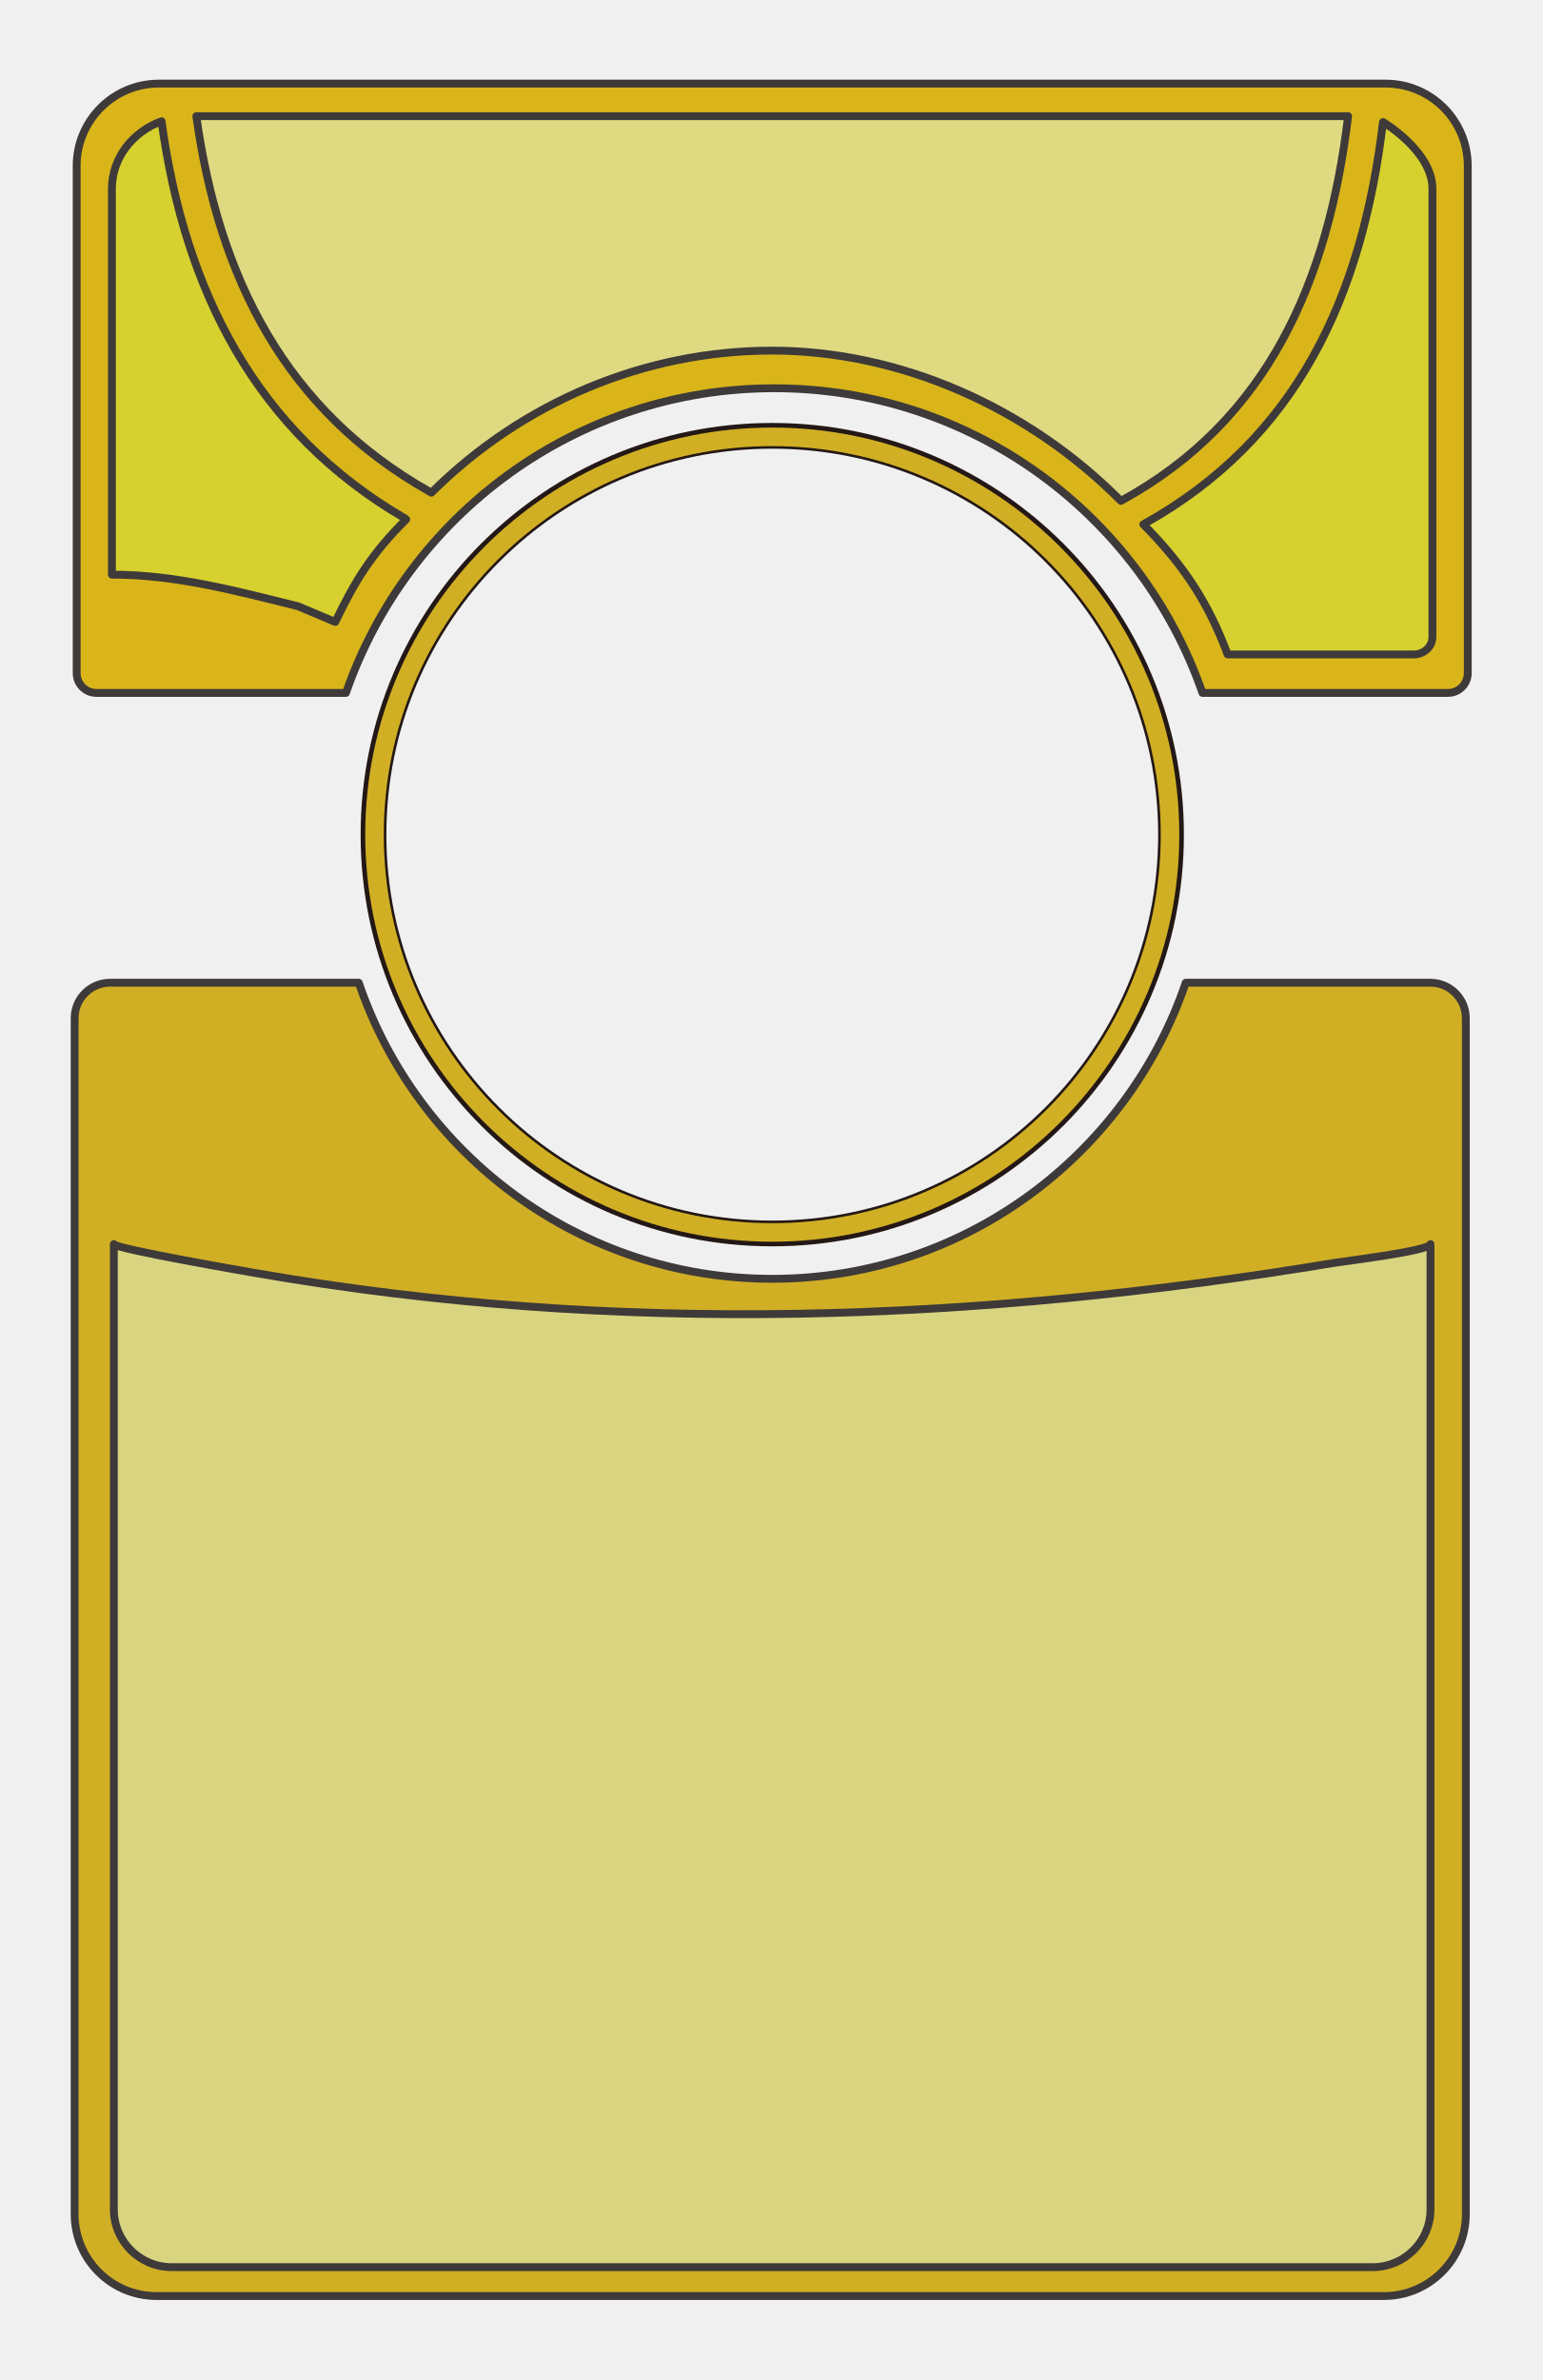
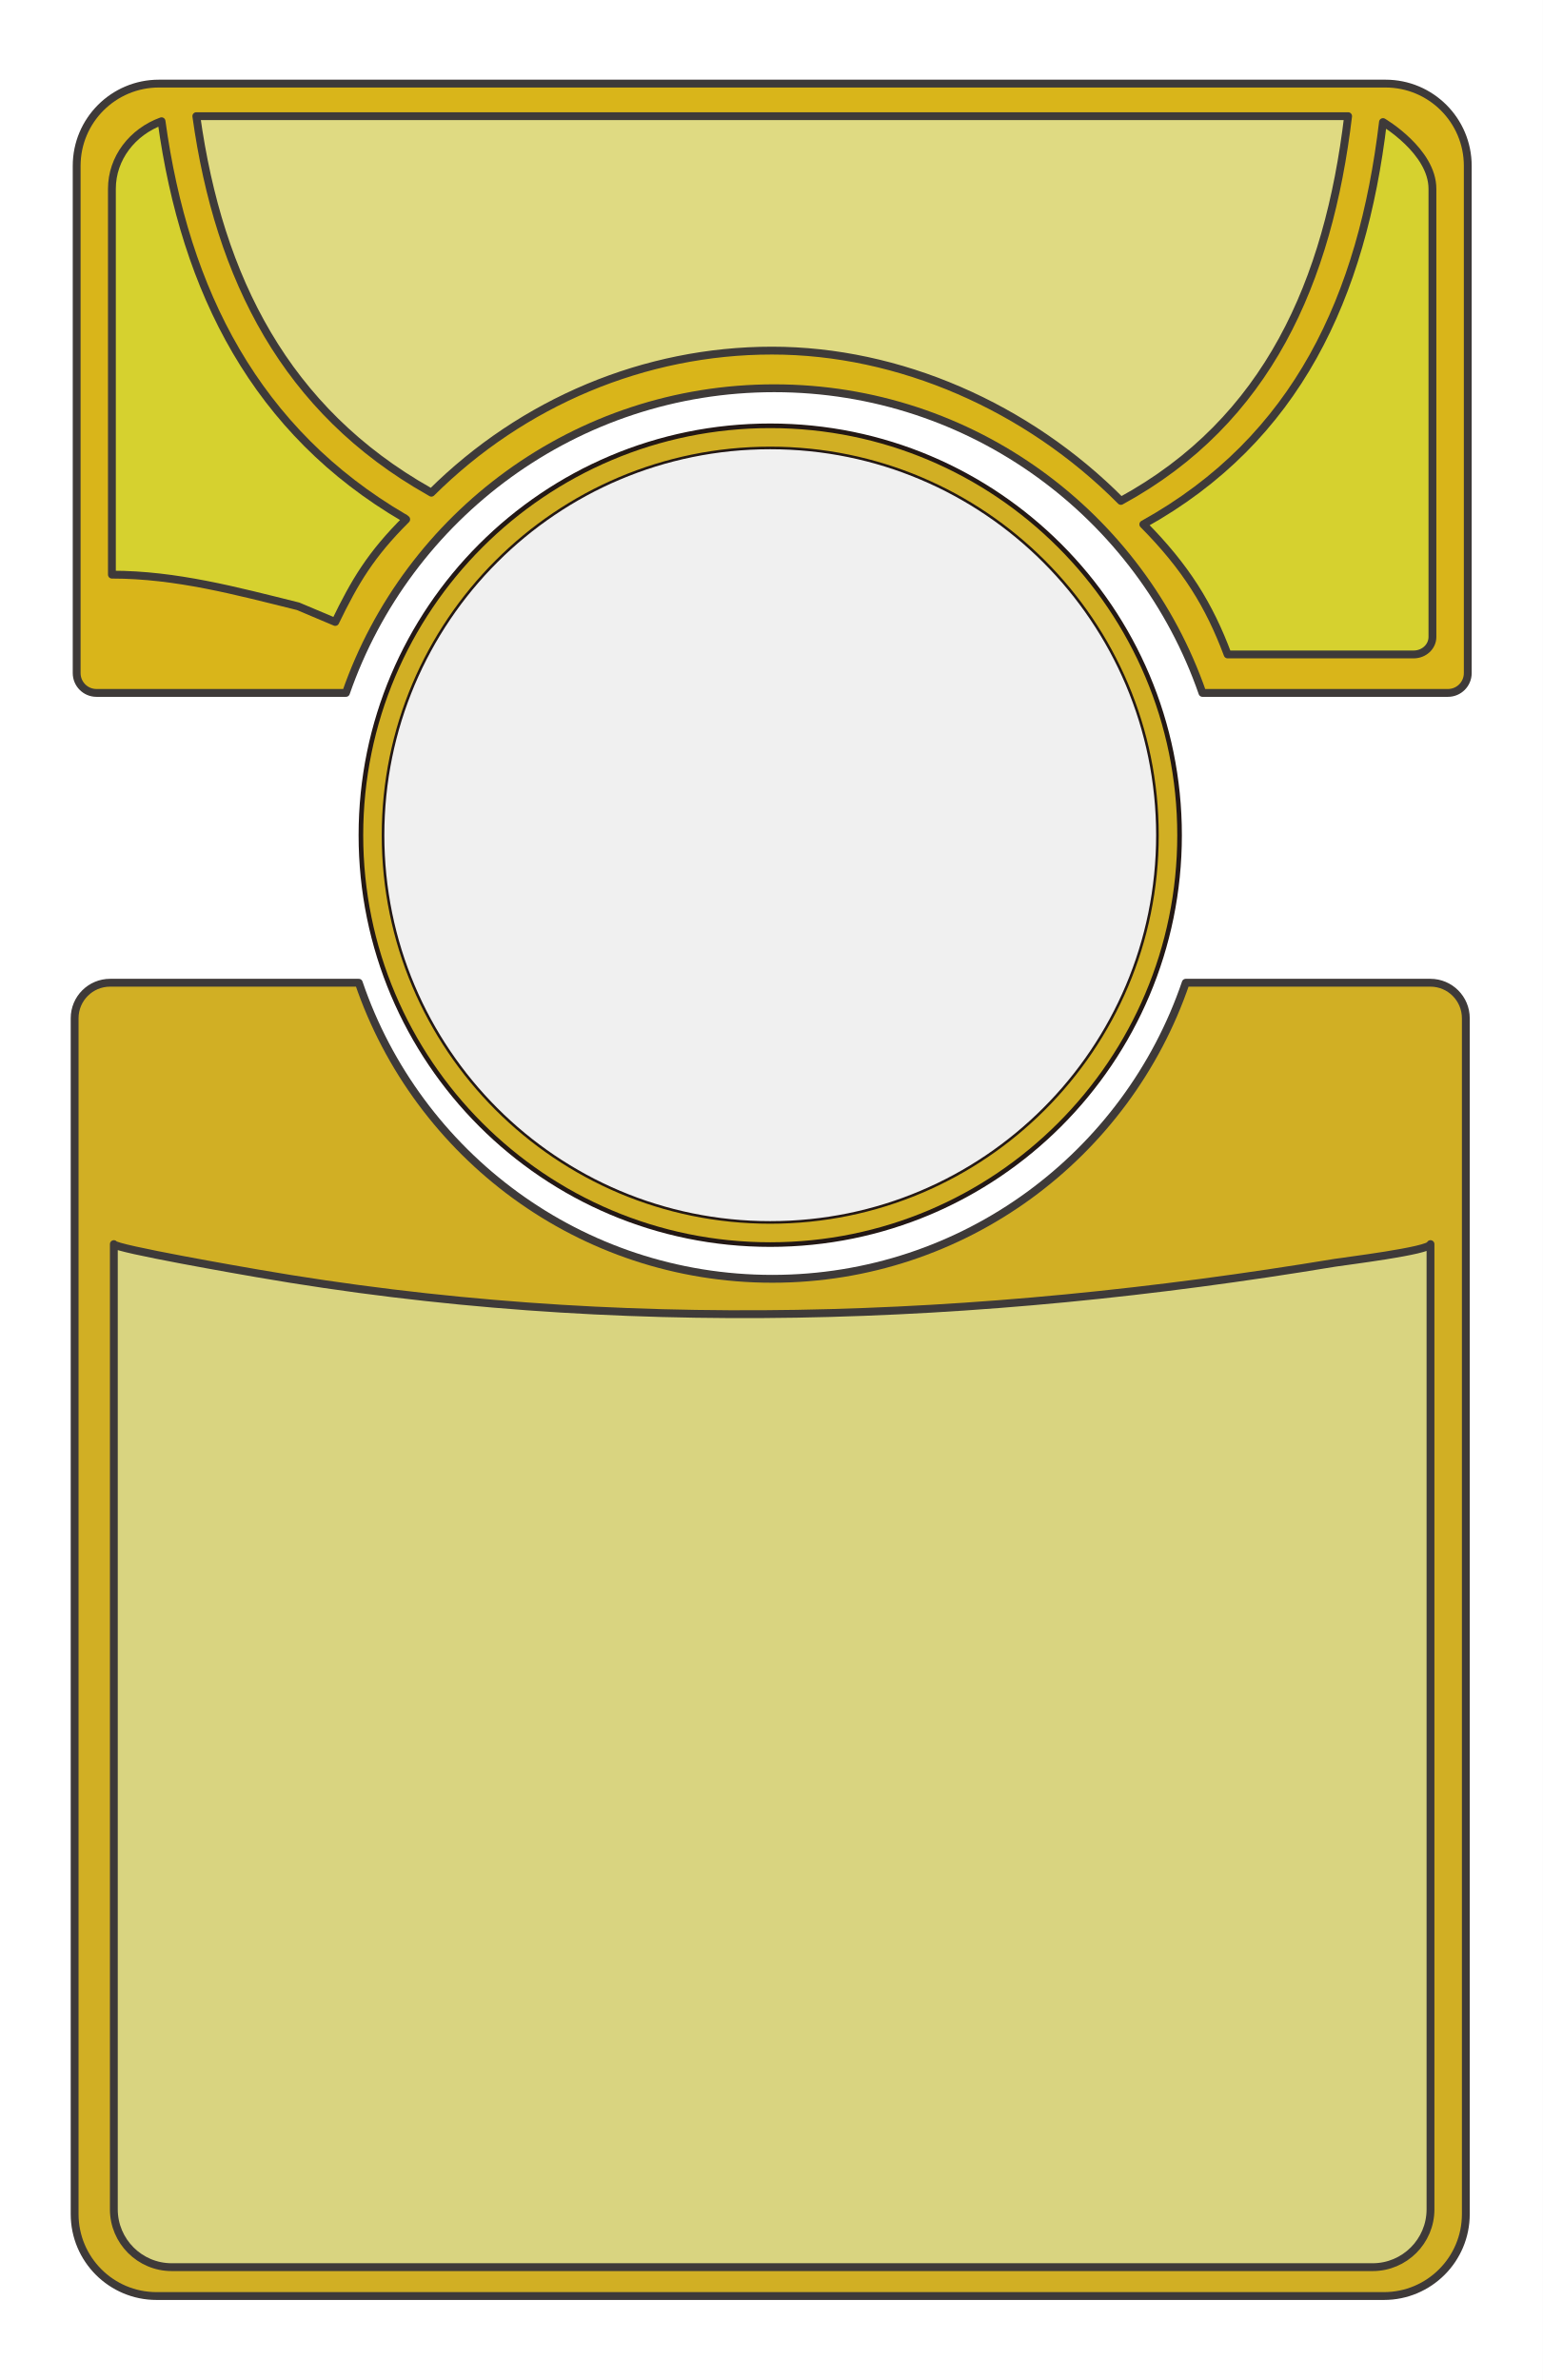
- <svg xmlns="http://www.w3.org/2000/svg" id="_レイヤー_2" data-name="レイヤー 2" viewBox="0 0 167.24 257.95">
+ <svg xmlns="http://www.w3.org/2000/svg" id="a" viewBox="0 0 167.24 257.95">
  <defs>
-     <style>
-       .cls-1 {
-         stroke-width: .28px;
-       }
- 
-       .cls-1, .cls-2, .cls-3, .cls-4, .cls-5, .cls-6, .cls-7 {
-         stroke-linecap: round;
-         stroke-linejoin: round;
-       }
- 
-       .cls-1, .cls-8, .cls-7 {
-         fill: none;
-       }
- 
-       .cls-1, .cls-7 {
-         stroke: #231815;
-       }
- 
-       .cls-2 {
-         fill: #d9b51a;
-       }
- 
-       .cls-2, .cls-3, .cls-4, .cls-5, .cls-6 {
-         stroke: #3e3a39;
-         stroke-width: .85px;
-       }
- 
-       .cls-9, .cls-3 {
-         fill: #d1af24;
-       }
- 
-       .cls-4 {
-         fill: #d9d480;
-       }
- 
-       .cls-5 {
-         fill: #dfda82;
-       }
- 
-       .cls-6 {
-         fill: #d6d12f;
-       }
- 
-       .cls-7 {
-         stroke-width: .5px;
-       }
-     </style>
+     <style>.b{fill:#fff;}.c{stroke-width:.28px;}.c,.d,.e,.f,.g,.h,.i{stroke-linecap:round;stroke-linejoin:round;}.c,.j,.i{fill:none;}.c,.i{stroke:#231815;}.d{fill:#d9b51a;}.d,.e,.f,.g,.h{stroke:#3e3a39;stroke-width:.85px;}.k,.e{fill:#d1af24;}.f{fill:#d9d480;}.g{fill:#dfda82;}.h{fill:#d6d12f;}.i{stroke-width:.5px;}</style>
  </defs>
-   <path class="cls-3" d="M155.04,106.51h-26.51c-6.35,18.66-24.01,32.09-44.82,32.09s-38.47-13.43-44.82-32.09H11.94c-2.13,0-3.85,1.72-3.85,3.85V239.97c0,4.9,3.97,8.88,8.88,8.88H150.01c4.9,0,8.88-3.97,8.88-8.88V110.36c0-2.13-1.72-3.85-3.85-3.85Z" />
+   <path class="b" d="M0,0V257.95H167.24V0H0ZM83.49,132.42c-23.18,0-41.97-18.79-41.97-41.97s18.79-41.97,41.97-41.97,41.97,18.79,41.97,41.97-18.79,41.97-41.97,41.97Z" />
+   <path class="e" d="M155.04,106.51h-26.51c-6.35,18.66-24.01,32.09-44.82,32.09s-38.47-13.43-44.82-32.09H11.94c-2.13,0-3.85,1.72-3.85,3.85V239.97c0,4.9,3.97,8.88,8.88,8.88H150.01c4.9,0,8.88-3.97,8.88-8.88V110.36c0-2.13-1.72-3.85-3.85-3.85Z" />
+   <path class="d" d="M150.18,9.06H17.23c-4.93,0-8.92,3.99-8.92,8.92v54.97c0,1.19,.96,2.15,2.15,2.15h27.04c6.67-19.22,24.93-33.02,46.42-33.02s39.75,13.8,46.42,33.02h26.61c1.19,0,2.15-.96,2.15-2.15V17.98c0-4.93-3.99-8.92-8.92-8.92Z" />
+   <path class="h" d="M149.91,13.23c-2.25,18.86-9.28,34.34-25.98,43.6h0c4.62,4.66,7.15,8.78,9.14,14.1h20.16c1.13,0,2.04-.85,2.04-1.9V20.47c0-4.09-5.36-7.24-5.36-7.24Z" />
+   <path class="h" d="M43.82,56.14C27.79,46.79,20.05,31.63,17.51,13.14c-3.15,1.15-5.38,3.99-5.38,7.33V62.28c6.96,0,13.49,1.77,20.18,3.43l4.03,1.7c2.12-4.38,3.84-7.29,7.69-11.12l-.2-.16h0Z" />
+   <path class="g" d="M21.28,12.59c2.46,17.63,9.73,31.9,25.21,40.65l.27,.16c9.89-9.83,23.13-15.4,36.92-15.4s27.7,6.09,37.82,16.29c-.05-.05-.08-.08-.11-.12-.03-.03-.05-.06-.07-.07-.02-.02-.02-.02,0,0,.01,.01,.04,.04,.07,.07,.05,.06,.11,.12,.11,.12,15.94-8.69,22.49-23.81,24.63-41.7H21.28Z" />
+   <circle class="j" cx="144.08" cy="121.03" r="11.83" />
+   <circle class="j" cx="144.08" cy="121.03" r="9.59" />
+   <rect class="j" x="12.34" y="110.51" width="21.43" height="21.43" />
+   <rect class="j" x="14.97" y="113.13" width="16.17" height="16.17" />
+   <path class="f" d="M148.8,245.72H18.61c-3.46,0-6.27-2.81-6.27-6.27v-104.61c0,.48,14.5,2.99,15.56,3.17,39,6.76,77.92,5.3,116.82-1.15,.82-.14,10.34-1.3,10.34-2.02v104.61c0,3.46-2.81,6.27-6.27,6.27Z" />
  <g>
-     <path class="cls-9" d="M125.68,90.46c0-23.18-18.79-41.97-41.97-41.97s-41.97,18.79-41.97,41.97,18.79,41.97,41.97,41.97,41.97-18.79,41.97-41.97Zm-41.97-44.37c24.5,0,44.37,19.87,44.37,44.37s-19.87,44.37-44.37,44.37-44.37-19.86-44.37-44.37,19.86-44.37,44.37-44.37Z" />
+     <path class="k" d="M83.49,48.55c-23.18,0-41.97,18.79-41.97,41.97s18.79,41.97,41.97,41.97,41.97-18.79,41.97-41.97-18.79-41.97-41.97-41.97Zm-44.37,41.97c0-24.5,19.86-44.37,44.37-44.37s44.37,19.87,44.37,44.37-19.87,44.37-44.37,44.37-44.37-19.86-44.37-44.37Z" />
    <g>
-       <circle class="cls-7" cx="83.71" cy="90.46" r="44.37" />
-       <circle class="cls-1" cx="83.71" cy="90.46" r="41.97" />
+       <circle class="i" cx="83.49" cy="90.52" r="44.37" />
+       <circle class="c" cx="83.49" cy="90.52" r="41.97" />
    </g>
  </g>
-   <path class="cls-2" d="M150.18,9.06H17.23c-4.93,0-8.92,3.99-8.92,8.92v54.97c0,1.19,.96,2.15,2.15,2.15h27.04c6.67-19.22,24.93-33.02,46.42-33.02s39.75,13.8,46.42,33.02h26.61c1.19,0,2.15-.96,2.15-2.15V17.98c0-4.93-3.99-8.92-8.92-8.92Z" />
-   <path class="cls-6" d="M149.91,13.23c-2.25,18.86-9.28,34.34-25.98,43.6h0c4.62,4.66,7.15,8.78,9.14,14.1h20.16c1.13,0,2.04-.85,2.04-1.9V20.47c0-4.09-5.36-7.24-5.36-7.24Z" />
-   <path class="cls-6" d="M43.82,56.14C27.79,46.79,20.05,31.63,17.51,13.14c-3.15,1.15-5.38,3.99-5.38,7.33V62.28c6.96,0,13.49,1.77,20.18,3.43l4.03,1.7c2.12-4.38,3.84-7.29,7.69-11.12l-.2-.16h0Z" />
-   <path class="cls-5" d="M21.28,12.59c2.46,17.63,9.73,31.9,25.21,40.65l.27,.16c9.89-9.83,23.13-15.4,36.92-15.4s27.7,6.09,37.82,16.29c-.05-.05-.08-.08-.11-.12-.03-.03-.05-.06-.07-.07-.02-.02-.02-.02,0,0,.01,.01,.04,.04,.07,.07,.05,.06,.11,.12,.11,.12,15.94-8.69,22.49-23.81,24.63-41.7H21.28Z" />
-   <circle class="cls-8" cx="144.08" cy="121.03" r="11.83" />
-   <circle class="cls-8" cx="144.08" cy="121.03" r="9.59" />
-   <rect class="cls-8" x="12.34" y="110.51" width="21.43" height="21.43" />
-   <rect class="cls-8" x="14.97" y="113.13" width="16.17" height="16.17" />
-   <path class="cls-4" d="M148.8,245.72H18.61c-3.46,0-6.27-2.81-6.27-6.27v-104.61c0,.48,14.5,2.99,15.56,3.17,39,6.76,77.92,5.3,116.82-1.15,.82-.14,10.34-1.3,10.34-2.02v104.61c0,3.46-2.81,6.27-6.27,6.27Z" />
</svg>
